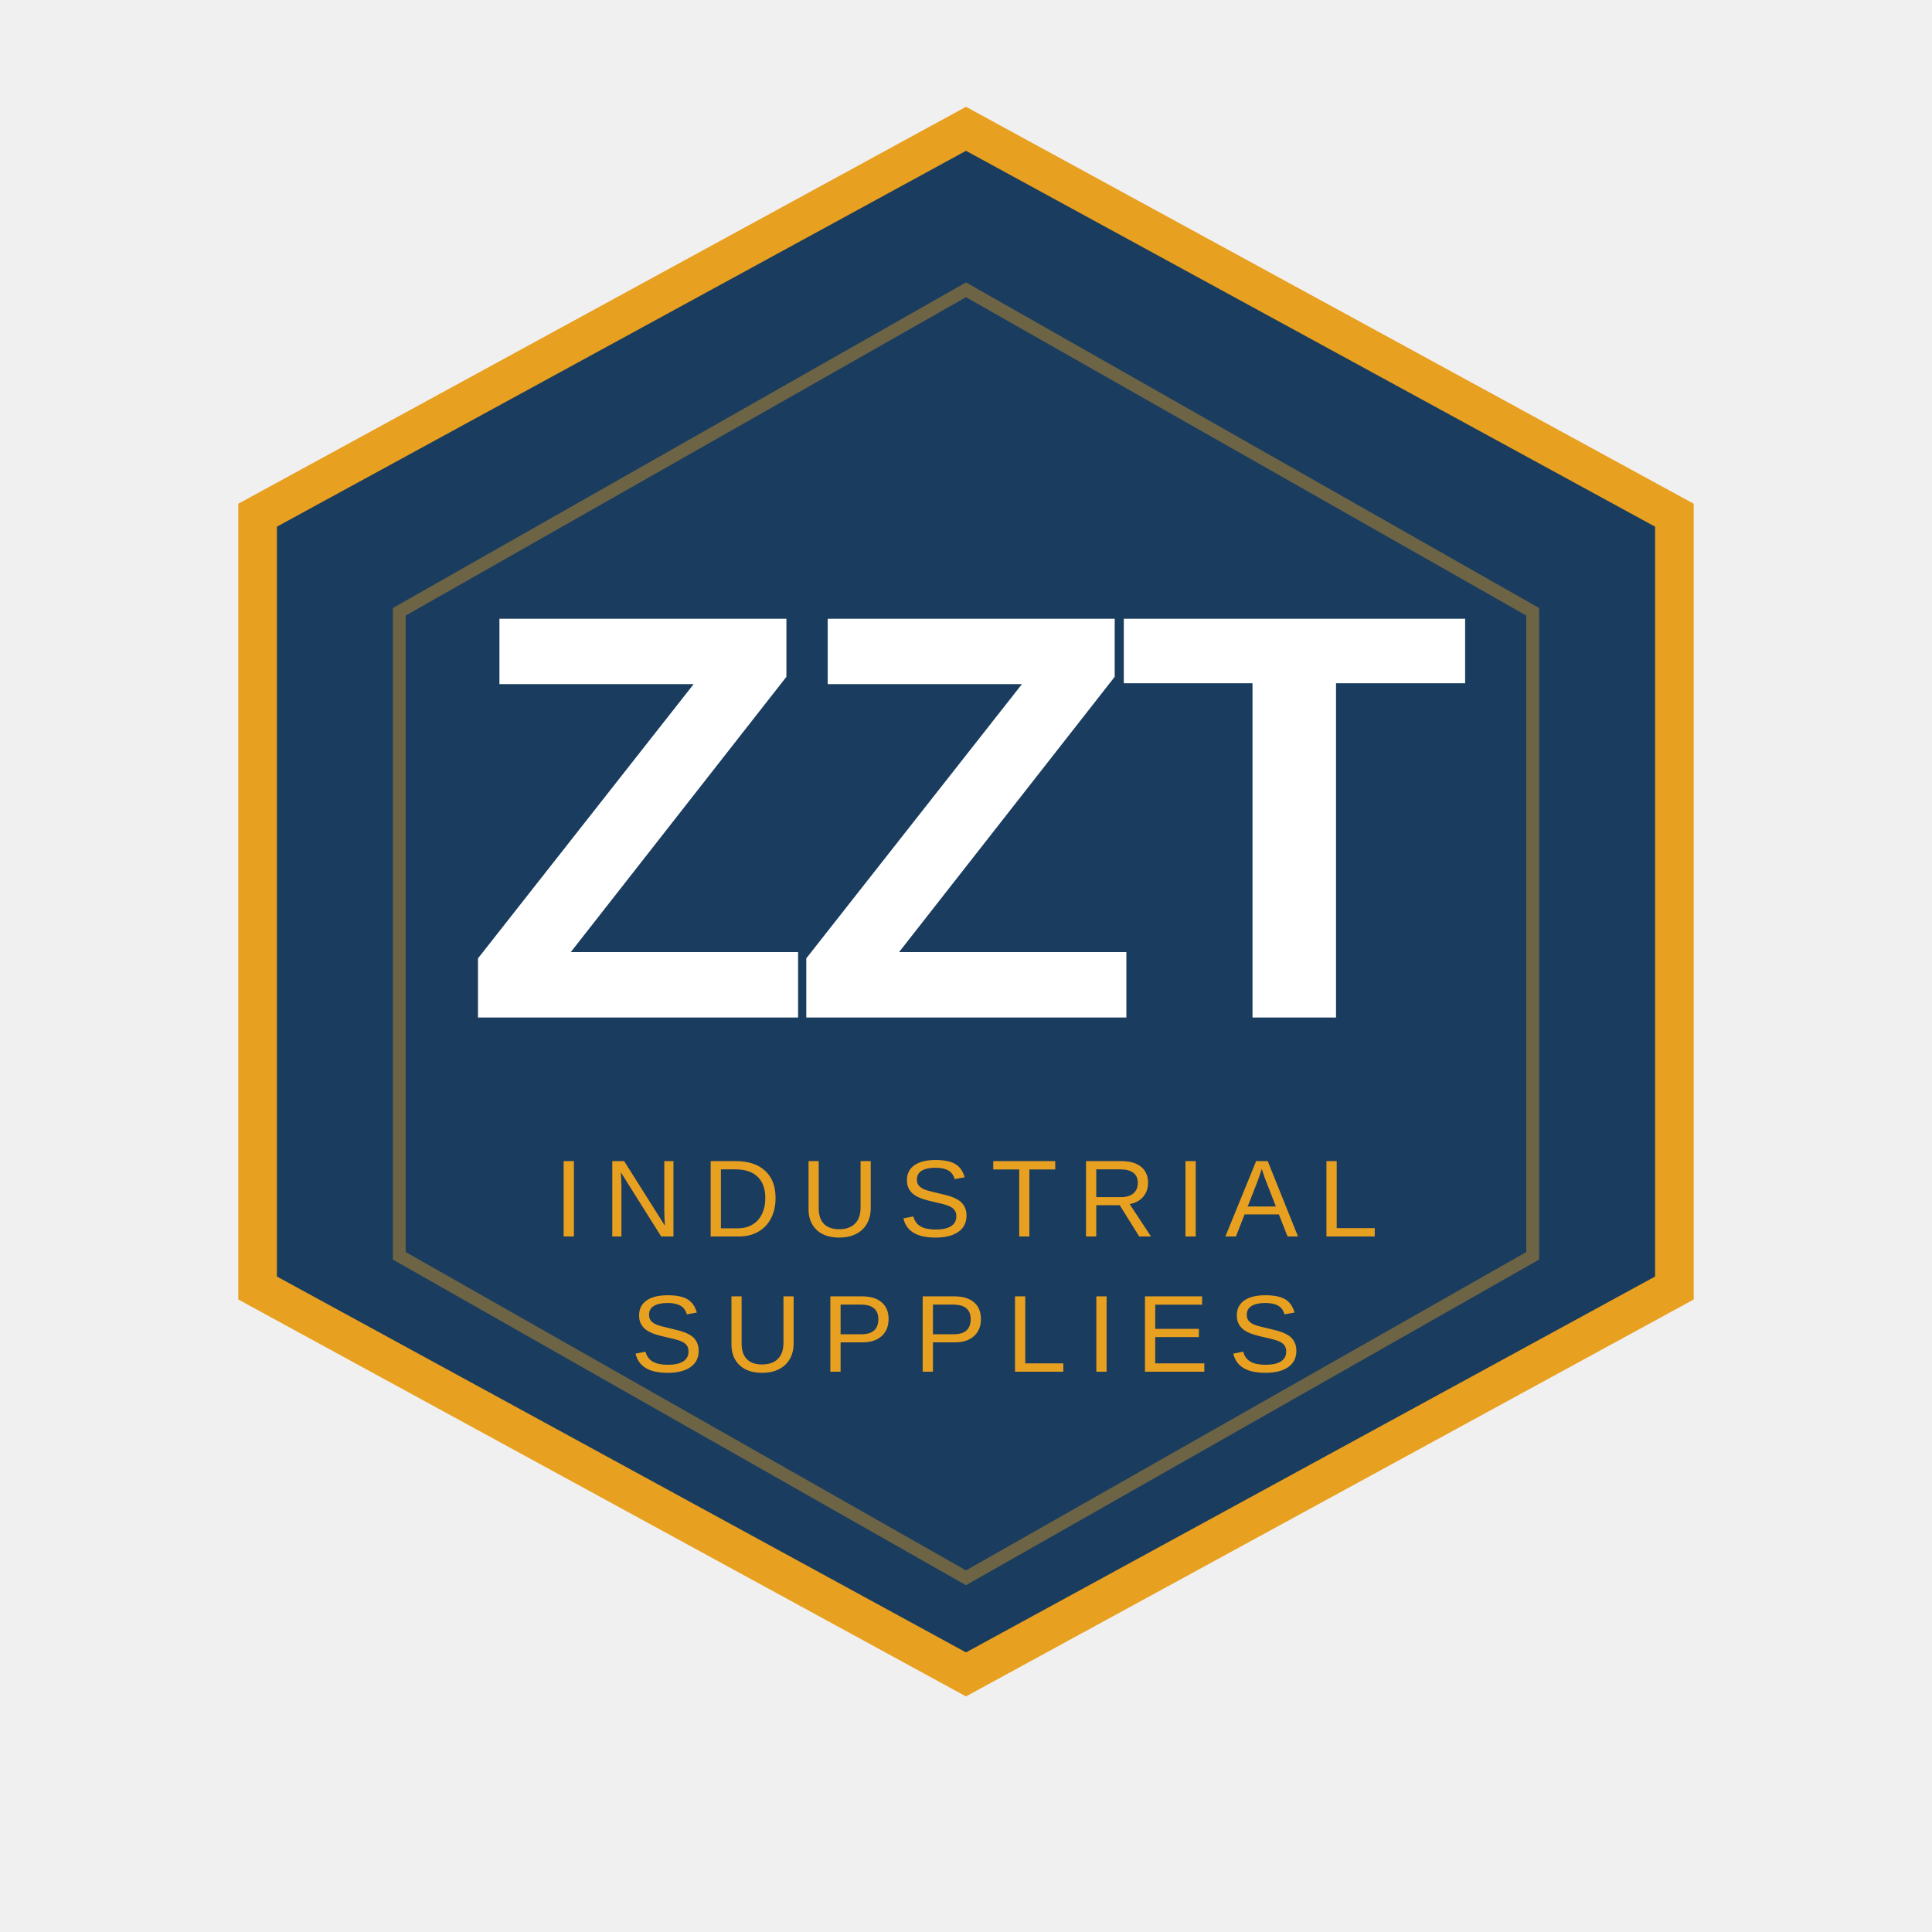
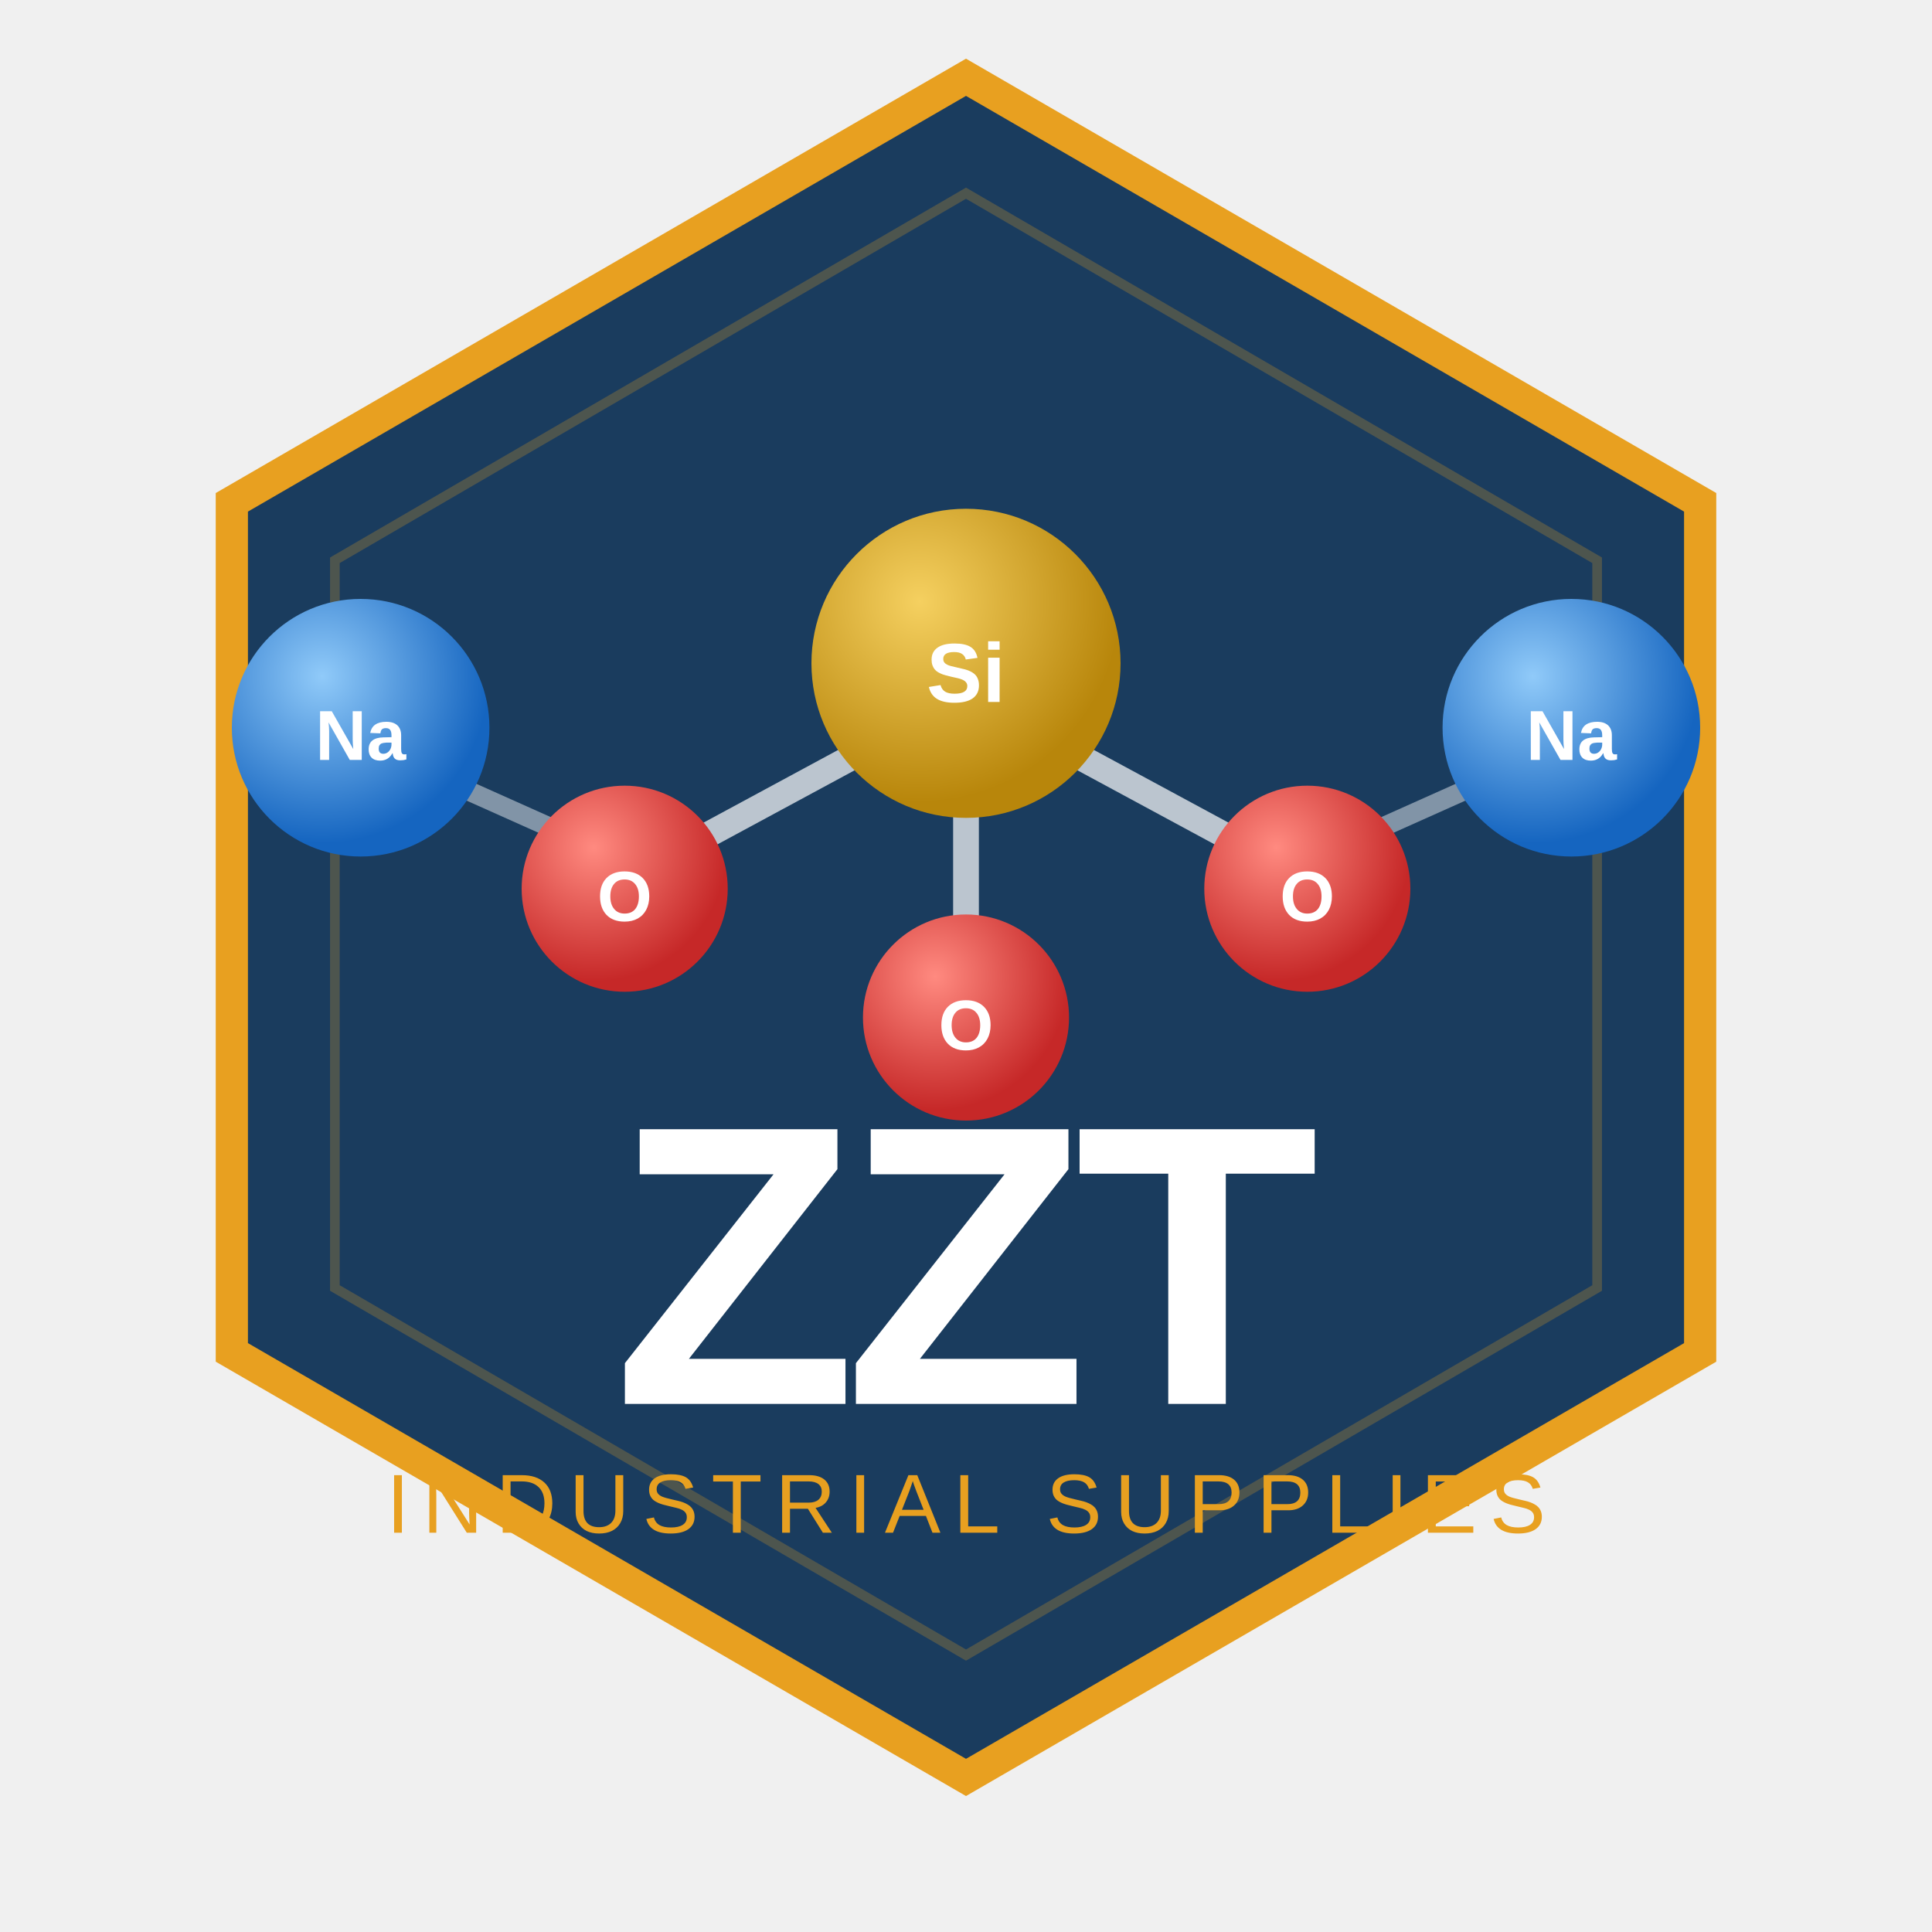
<svg xmlns="http://www.w3.org/2000/svg" viewBox="0 0 300 300" width="300" height="300">
-   <polygon points="150,20 260,80 260,200 150,260 40,200 40,80" fill="#1a3c5e" stroke="#e8a020" stroke-width="6" />
-   <polygon points="150,45 238,95 238,195 150,245 62,195 62,95" fill="none" stroke="#e8a020" stroke-width="2" opacity="0.4" />
-   <text x="150" y="158" font-family="Arial Black, Arial, sans-serif" font-weight="900" font-size="90" fill="#ffffff" text-anchor="middle" letter-spacing="-4">ZZT</text>
-   <text x="150" y="192" font-family="Arial, sans-serif" font-size="17" fill="#e8a020" text-anchor="middle" letter-spacing="3">INDUSTRIAL</text>
-   <text x="150" y="213" font-family="Arial, sans-serif" font-size="17" fill="#e8a020" text-anchor="middle" letter-spacing="3">SUPPLIES</text>
+   <defs>
+     <radialGradient id="si-grad" cx="35%" cy="30%" r="65%">
+       <stop offset="0%" stop-color="#f5d060" />
+       <stop offset="100%" stop-color="#b8860b" />
+     </radialGradient>
+     <radialGradient id="o-grad" cx="35%" cy="30%" r="65%">
+       <stop offset="0%" stop-color="#ff8a80" />
+       <stop offset="100%" stop-color="#c62828" />
+     </radialGradient>
+     <radialGradient id="na-grad" cx="35%" cy="30%" r="65%">
+       <stop offset="0%" stop-color="#90caf9" />
+       <stop offset="100%" stop-color="#1565c0" />
+     </radialGradient>
+   </defs>
+   <polygon points="150,12 264,78 264,210 150,276 36,210 36,78" fill="#1a3c5e" stroke="#e8a020" stroke-width="5" />
+   <polygon points="150,30 248,87 248,200 150,257 52,200 52,87" fill="none" stroke="rgba(232,160,32,0.25)" stroke-width="1.5" />
+   <line x1="150" y1="108" x2="100" y2="135" stroke="rgba(255,255,255,0.7)" stroke-width="4" stroke-linecap="round" />
+   <line x1="150" y1="108" x2="200" y2="135" stroke="rgba(255,255,255,0.7)" stroke-width="4" stroke-linecap="round" />
+   <line x1="150" y1="108" x2="150" y2="152" stroke="rgba(255,255,255,0.7)" stroke-width="4" stroke-linecap="round" />
+   <line x1="100" y1="135" x2="62" y2="118" stroke="rgba(255,255,255,0.45)" stroke-width="3" stroke-linecap="round" />
+   <line x1="200" y1="135" x2="238" y2="118" stroke="rgba(255,255,255,0.45)" stroke-width="3" stroke-linecap="round" />
+   <circle cx="56" cy="113" r="20" fill="url(#na-grad)" />
+   <text x="56" y="118" font-family="Arial, sans-serif" font-size="11" font-weight="bold" fill="white" text-anchor="middle">Na</text>
+   <circle cx="97" cy="138" r="16" fill="url(#o-grad)" />
+   <text x="97" y="143" font-family="Arial, sans-serif" font-size="11" font-weight="bold" fill="white" text-anchor="middle">O</text>
+   <circle cx="150" cy="103" r="24" fill="url(#si-grad)" />
+   <text x="150" y="109" font-family="Arial, sans-serif" font-size="13" font-weight="bold" fill="white" text-anchor="middle">Si</text>
+   <circle cx="203" cy="138" r="16" fill="url(#o-grad)" />
+   <text x="203" y="143" font-family="Arial, sans-serif" font-size="11" font-weight="bold" fill="white" text-anchor="middle">O</text>
+   <circle cx="244" cy="113" r="20" fill="url(#na-grad)" />
+   <text x="244" y="118" font-family="Arial, sans-serif" font-size="11" font-weight="bold" fill="white" text-anchor="middle">Na</text>
+   <circle cx="150" cy="158" r="16" fill="url(#o-grad)" />
+   <text x="150" y="163" font-family="Arial, sans-serif" font-size="11" font-weight="bold" fill="white" text-anchor="middle">O</text>
+   <text x="150" y="218" font-family="Arial Black, Arial, sans-serif" font-weight="900" font-size="62" fill="#ffffff" text-anchor="middle" letter-spacing="-2">ZZT</text>
+   <text x="150" y="238" font-family="Arial, sans-serif" font-size="13" fill="#e8a020" text-anchor="middle" letter-spacing="2">INDUSTRIAL SUPPLIES</text>
</svg>
